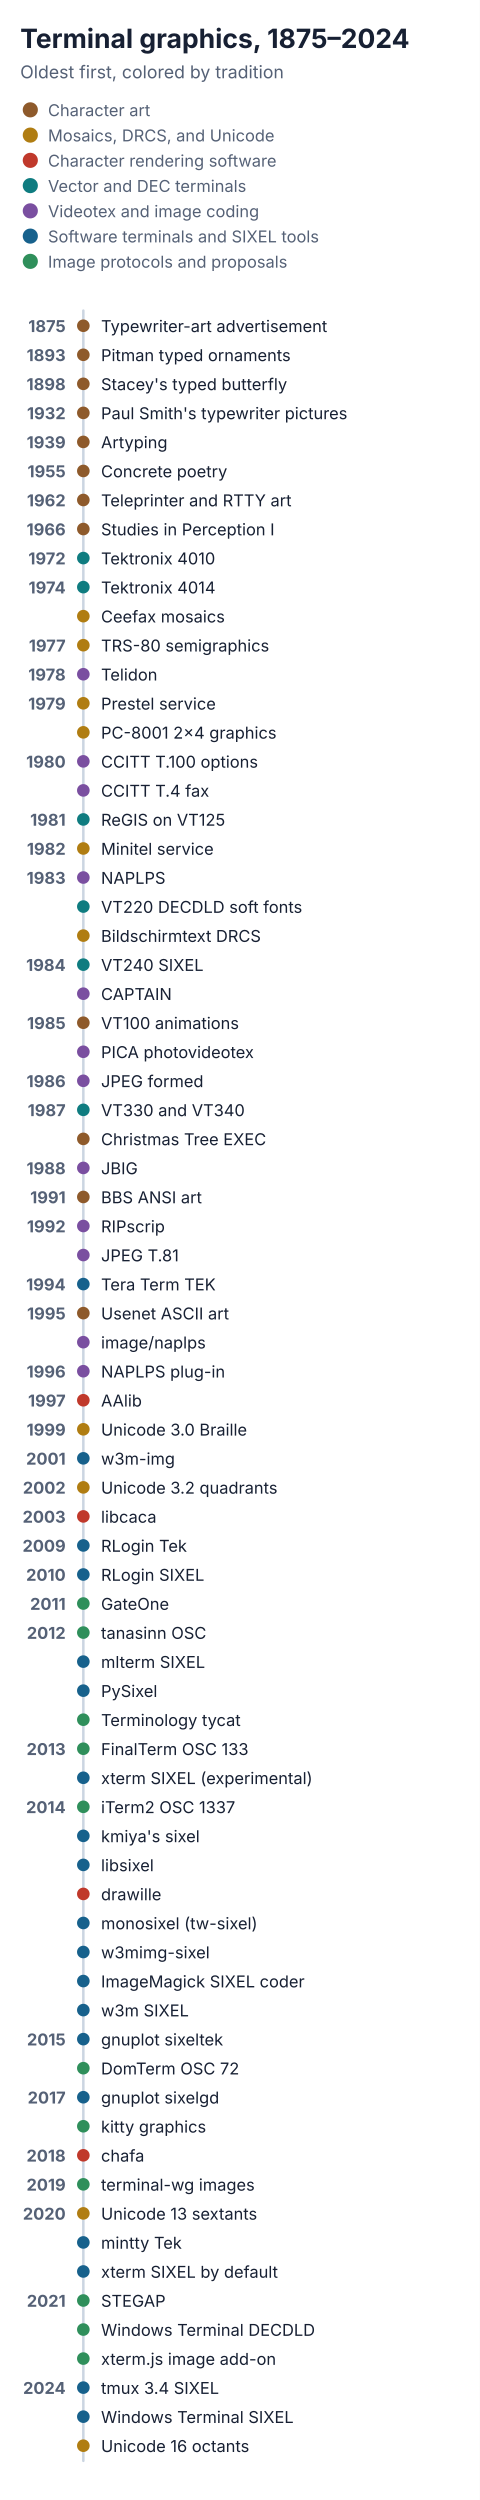
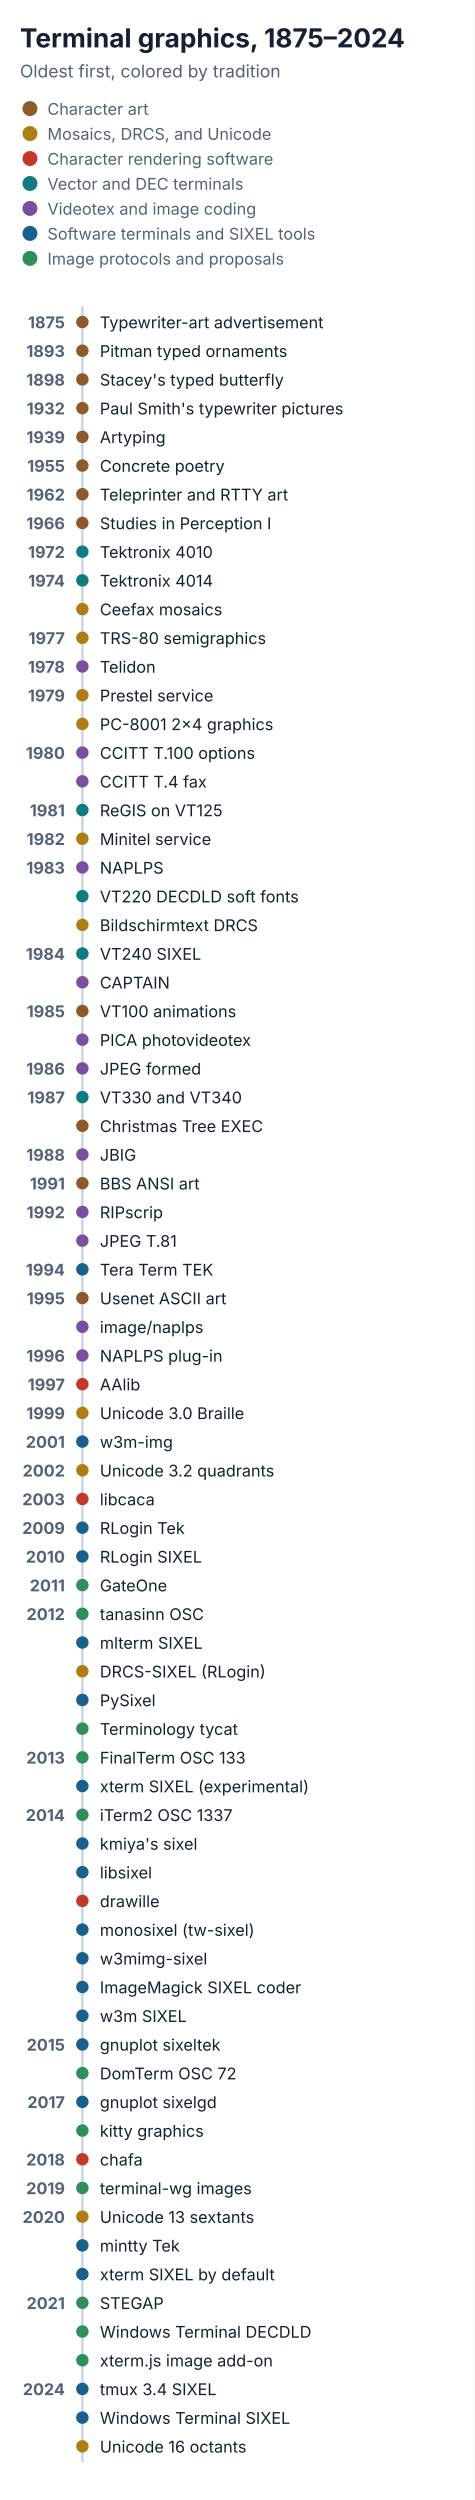
- <svg xmlns="http://www.w3.org/2000/svg" width="380" height="1980" viewBox="0 0 380 1980" role="img" aria-labelledby="figure-title figure-description">
+ <svg xmlns="http://www.w3.org/2000/svg" width="380" height="2003" viewBox="0 0 380 2003" role="img" aria-labelledby="figure-title figure-description">
  <defs>
    <marker id="arrow-blue" viewBox="0 0 10 10" refX="9" refY="5" markerWidth="7" markerHeight="7" orient="auto-start-reverse">
      <path d="M 0 0 L 10 5 L 0 10 z" fill="context-stroke" />
    </marker>
    <marker id="arrow-magenta" viewBox="0 0 10 10" refX="9" refY="5" markerWidth="7" markerHeight="7" orient="auto-start-reverse">
      <path d="M 0 0 L 10 5 L 0 10 z" fill="context-stroke" />
    </marker>
    <marker id="arrow-gold" viewBox="0 0 10 10" refX="9" refY="5" markerWidth="7" markerHeight="7" orient="auto-start-reverse">
      <path d="M 0 0 L 10 5 L 0 10 z" fill="context-stroke" />
    </marker>
    <filter id="card-shadow" x="-10%" y="-10%" width="120%" height="130%">
      <feDropShadow dx="0" dy="5" stdDeviation="7" flood-color="#172033" flood-opacity="0.10" />
    </filter>
  </defs>
-   <rect x="0.0" y="0.0" width="380.0" height="1980.0" fill="#FFFFFF" stroke="none" />
+   <rect x="0.0" y="0.0" width="380.0" height="2003.0" fill="#FFFFFF" stroke="none" />
  <text x="16.0" y="38.0" fill="#172033" font-size="21" font-weight="700" font-family="system-ui, -apple-system, sans-serif" text-anchor="start">Terminal graphics, 1875–2024</text>
  <text x="16.0" y="62.0" fill="#556176" font-size="14" font-weight="400" font-family="system-ui, -apple-system, sans-serif" text-anchor="start">Oldest first, colored by tradition</text>
  <circle cx="24.0" cy="87.0" r="6" fill="#8e5a2b" />
  <text x="38.0" y="92.0" fill="#556176" font-size="13" font-weight="400" font-family="system-ui, -apple-system, sans-serif" text-anchor="start">Character art</text>
  <circle cx="24.0" cy="107.0" r="6" fill="#b07d12" />
  <text x="38.0" y="112.0" fill="#556176" font-size="13" font-weight="400" font-family="system-ui, -apple-system, sans-serif" text-anchor="start">Mosaics, DRCS, and Unicode</text>
  <circle cx="24.0" cy="127.0" r="6" fill="#c0392b" />
  <text x="38.0" y="132.0" fill="#556176" font-size="13" font-weight="400" font-family="system-ui, -apple-system, sans-serif" text-anchor="start">Character rendering software</text>
  <circle cx="24.0" cy="147.0" r="6" fill="#0f7c80" />
  <text x="38.0" y="152.0" fill="#556176" font-size="13" font-weight="400" font-family="system-ui, -apple-system, sans-serif" text-anchor="start">Vector and DEC terminals</text>
  <circle cx="24.0" cy="167.0" r="6" fill="#7a4fa0" />
  <text x="38.0" y="172.0" fill="#556176" font-size="13" font-weight="400" font-family="system-ui, -apple-system, sans-serif" text-anchor="start">Videotex and image coding</text>
  <circle cx="24.0" cy="187.0" r="6" fill="#17618c" />
  <text x="38.0" y="192.0" fill="#556176" font-size="13" font-weight="400" font-family="system-ui, -apple-system, sans-serif" text-anchor="start">Software terminals and SIXEL tools</text>
  <circle cx="24.0" cy="207.0" r="6" fill="#2f8f5b" />
  <text x="38.0" y="212.0" fill="#556176" font-size="13" font-weight="400" font-family="system-ui, -apple-system, sans-serif" text-anchor="start">Image protocols and proposals</text>
-   <line x1="66.0" y1="246.0" x2="66.0" y2="1949.0" stroke="#CBD5E1" stroke-width="2.0" stroke-linecap="round" />
+   <line x1="66.0" y1="246.0" x2="66.0" y2="1972.0" stroke="#CBD5E1" stroke-width="2.0" stroke-linecap="round" />
  <text x="52.0" y="263.0" fill="#556176" font-size="13" font-weight="700" font-family="system-ui, -apple-system, sans-serif" text-anchor="end">1875</text>
  <circle cx="66.0" cy="258.0" r="5" fill="#8e5a2b" />
  <text x="80.0" y="263.0" fill="#172033" font-size="13" font-weight="400" font-family="system-ui, -apple-system, sans-serif" text-anchor="start">Typewriter-art advertisement</text>
  <text x="52.0" y="286.0" fill="#556176" font-size="13" font-weight="700" font-family="system-ui, -apple-system, sans-serif" text-anchor="end">1893</text>
  <circle cx="66.0" cy="281.0" r="5" fill="#8e5a2b" />
  <text x="80.0" y="286.0" fill="#172033" font-size="13" font-weight="400" font-family="system-ui, -apple-system, sans-serif" text-anchor="start">Pitman typed ornaments</text>
  <text x="52.0" y="309.0" fill="#556176" font-size="13" font-weight="700" font-family="system-ui, -apple-system, sans-serif" text-anchor="end">1898</text>
  <circle cx="66.0" cy="304.0" r="5" fill="#8e5a2b" />
  <text x="80.0" y="309.0" fill="#172033" font-size="13" font-weight="400" font-family="system-ui, -apple-system, sans-serif" text-anchor="start">Stacey's typed butterfly</text>
  <text x="52.0" y="332.0" fill="#556176" font-size="13" font-weight="700" font-family="system-ui, -apple-system, sans-serif" text-anchor="end">1932</text>
  <circle cx="66.0" cy="327.0" r="5" fill="#8e5a2b" />
  <text x="80.0" y="332.0" fill="#172033" font-size="13" font-weight="400" font-family="system-ui, -apple-system, sans-serif" text-anchor="start">Paul Smith's typewriter pictures</text>
  <text x="52.0" y="355.0" fill="#556176" font-size="13" font-weight="700" font-family="system-ui, -apple-system, sans-serif" text-anchor="end">1939</text>
  <circle cx="66.0" cy="350.0" r="5" fill="#8e5a2b" />
  <text x="80.0" y="355.0" fill="#172033" font-size="13" font-weight="400" font-family="system-ui, -apple-system, sans-serif" text-anchor="start">Artyping</text>
  <text x="52.0" y="378.0" fill="#556176" font-size="13" font-weight="700" font-family="system-ui, -apple-system, sans-serif" text-anchor="end">1955</text>
  <circle cx="66.0" cy="373.0" r="5" fill="#8e5a2b" />
  <text x="80.0" y="378.0" fill="#172033" font-size="13" font-weight="400" font-family="system-ui, -apple-system, sans-serif" text-anchor="start">Concrete poetry</text>
  <text x="52.0" y="401.0" fill="#556176" font-size="13" font-weight="700" font-family="system-ui, -apple-system, sans-serif" text-anchor="end">1962</text>
  <circle cx="66.0" cy="396.0" r="5" fill="#8e5a2b" />
  <text x="80.0" y="401.0" fill="#172033" font-size="13" font-weight="400" font-family="system-ui, -apple-system, sans-serif" text-anchor="start">Teleprinter and RTTY art</text>
  <text x="52.0" y="424.0" fill="#556176" font-size="13" font-weight="700" font-family="system-ui, -apple-system, sans-serif" text-anchor="end">1966</text>
  <circle cx="66.0" cy="419.0" r="5" fill="#8e5a2b" />
  <text x="80.0" y="424.0" fill="#172033" font-size="13" font-weight="400" font-family="system-ui, -apple-system, sans-serif" text-anchor="start">Studies in Perception I</text>
  <text x="52.0" y="447.0" fill="#556176" font-size="13" font-weight="700" font-family="system-ui, -apple-system, sans-serif" text-anchor="end">1972</text>
  <circle cx="66.0" cy="442.0" r="5" fill="#0f7c80" />
  <text x="80.0" y="447.0" fill="#172033" font-size="13" font-weight="400" font-family="system-ui, -apple-system, sans-serif" text-anchor="start">Tektronix 4010</text>
  <text x="52.0" y="470.0" fill="#556176" font-size="13" font-weight="700" font-family="system-ui, -apple-system, sans-serif" text-anchor="end">1974</text>
  <circle cx="66.0" cy="465.0" r="5" fill="#0f7c80" />
  <text x="80.0" y="470.0" fill="#172033" font-size="13" font-weight="400" font-family="system-ui, -apple-system, sans-serif" text-anchor="start">Tektronix 4014</text>
  <circle cx="66.0" cy="488.0" r="5" fill="#b07d12" />
  <text x="80.0" y="493.0" fill="#172033" font-size="13" font-weight="400" font-family="system-ui, -apple-system, sans-serif" text-anchor="start">Ceefax mosaics</text>
  <text x="52.0" y="516.0" fill="#556176" font-size="13" font-weight="700" font-family="system-ui, -apple-system, sans-serif" text-anchor="end">1977</text>
  <circle cx="66.0" cy="511.0" r="5" fill="#b07d12" />
  <text x="80.0" y="516.0" fill="#172033" font-size="13" font-weight="400" font-family="system-ui, -apple-system, sans-serif" text-anchor="start">TRS-80 semigraphics</text>
  <text x="52.0" y="539.0" fill="#556176" font-size="13" font-weight="700" font-family="system-ui, -apple-system, sans-serif" text-anchor="end">1978</text>
  <circle cx="66.0" cy="534.0" r="5" fill="#7a4fa0" />
  <text x="80.0" y="539.0" fill="#172033" font-size="13" font-weight="400" font-family="system-ui, -apple-system, sans-serif" text-anchor="start">Telidon</text>
  <text x="52.0" y="562.0" fill="#556176" font-size="13" font-weight="700" font-family="system-ui, -apple-system, sans-serif" text-anchor="end">1979</text>
  <circle cx="66.0" cy="557.0" r="5" fill="#b07d12" />
  <text x="80.0" y="562.0" fill="#172033" font-size="13" font-weight="400" font-family="system-ui, -apple-system, sans-serif" text-anchor="start">Prestel service</text>
  <circle cx="66.0" cy="580.0" r="5" fill="#b07d12" />
  <text x="80.0" y="585.0" fill="#172033" font-size="13" font-weight="400" font-family="system-ui, -apple-system, sans-serif" text-anchor="start">PC-8001 2×4 graphics</text>
  <text x="52.0" y="608.0" fill="#556176" font-size="13" font-weight="700" font-family="system-ui, -apple-system, sans-serif" text-anchor="end">1980</text>
  <circle cx="66.0" cy="603.0" r="5" fill="#7a4fa0" />
  <text x="80.0" y="608.0" fill="#172033" font-size="13" font-weight="400" font-family="system-ui, -apple-system, sans-serif" text-anchor="start">CCITT T.100 options</text>
  <circle cx="66.0" cy="626.0" r="5" fill="#7a4fa0" />
  <text x="80.0" y="631.0" fill="#172033" font-size="13" font-weight="400" font-family="system-ui, -apple-system, sans-serif" text-anchor="start">CCITT T.4 fax</text>
  <text x="52.0" y="654.0" fill="#556176" font-size="13" font-weight="700" font-family="system-ui, -apple-system, sans-serif" text-anchor="end">1981</text>
  <circle cx="66.0" cy="649.0" r="5" fill="#0f7c80" />
  <text x="80.0" y="654.0" fill="#172033" font-size="13" font-weight="400" font-family="system-ui, -apple-system, sans-serif" text-anchor="start">ReGIS on VT125</text>
  <text x="52.0" y="677.0" fill="#556176" font-size="13" font-weight="700" font-family="system-ui, -apple-system, sans-serif" text-anchor="end">1982</text>
  <circle cx="66.0" cy="672.0" r="5" fill="#b07d12" />
  <text x="80.0" y="677.0" fill="#172033" font-size="13" font-weight="400" font-family="system-ui, -apple-system, sans-serif" text-anchor="start">Minitel service</text>
  <text x="52.0" y="700.0" fill="#556176" font-size="13" font-weight="700" font-family="system-ui, -apple-system, sans-serif" text-anchor="end">1983</text>
  <circle cx="66.0" cy="695.0" r="5" fill="#7a4fa0" />
  <text x="80.0" y="700.0" fill="#172033" font-size="13" font-weight="400" font-family="system-ui, -apple-system, sans-serif" text-anchor="start">NAPLPS</text>
  <circle cx="66.0" cy="718.0" r="5" fill="#0f7c80" />
  <text x="80.0" y="723.0" fill="#172033" font-size="13" font-weight="400" font-family="system-ui, -apple-system, sans-serif" text-anchor="start">VT220 DECDLD soft fonts</text>
  <circle cx="66.0" cy="741.0" r="5" fill="#b07d12" />
  <text x="80.0" y="746.0" fill="#172033" font-size="13" font-weight="400" font-family="system-ui, -apple-system, sans-serif" text-anchor="start">Bildschirmtext DRCS</text>
  <text x="52.0" y="769.0" fill="#556176" font-size="13" font-weight="700" font-family="system-ui, -apple-system, sans-serif" text-anchor="end">1984</text>
  <circle cx="66.0" cy="764.0" r="5" fill="#0f7c80" />
  <text x="80.0" y="769.0" fill="#172033" font-size="13" font-weight="400" font-family="system-ui, -apple-system, sans-serif" text-anchor="start">VT240 SIXEL</text>
  <circle cx="66.0" cy="787.0" r="5" fill="#7a4fa0" />
  <text x="80.0" y="792.0" fill="#172033" font-size="13" font-weight="400" font-family="system-ui, -apple-system, sans-serif" text-anchor="start">CAPTAIN</text>
  <text x="52.0" y="815.0" fill="#556176" font-size="13" font-weight="700" font-family="system-ui, -apple-system, sans-serif" text-anchor="end">1985</text>
  <circle cx="66.0" cy="810.0" r="5" fill="#8e5a2b" />
  <text x="80.0" y="815.0" fill="#172033" font-size="13" font-weight="400" font-family="system-ui, -apple-system, sans-serif" text-anchor="start">VT100 animations</text>
  <circle cx="66.0" cy="833.0" r="5" fill="#7a4fa0" />
  <text x="80.0" y="838.0" fill="#172033" font-size="13" font-weight="400" font-family="system-ui, -apple-system, sans-serif" text-anchor="start">PICA photovideotex</text>
  <text x="52.0" y="861.0" fill="#556176" font-size="13" font-weight="700" font-family="system-ui, -apple-system, sans-serif" text-anchor="end">1986</text>
  <circle cx="66.0" cy="856.0" r="5" fill="#7a4fa0" />
  <text x="80.0" y="861.0" fill="#172033" font-size="13" font-weight="400" font-family="system-ui, -apple-system, sans-serif" text-anchor="start">JPEG formed</text>
  <text x="52.0" y="884.0" fill="#556176" font-size="13" font-weight="700" font-family="system-ui, -apple-system, sans-serif" text-anchor="end">1987</text>
  <circle cx="66.0" cy="879.0" r="5" fill="#0f7c80" />
  <text x="80.0" y="884.0" fill="#172033" font-size="13" font-weight="400" font-family="system-ui, -apple-system, sans-serif" text-anchor="start">VT330 and VT340</text>
  <circle cx="66.0" cy="902.0" r="5" fill="#8e5a2b" />
  <text x="80.0" y="907.0" fill="#172033" font-size="13" font-weight="400" font-family="system-ui, -apple-system, sans-serif" text-anchor="start">Christmas Tree EXEC</text>
  <text x="52.0" y="930.0" fill="#556176" font-size="13" font-weight="700" font-family="system-ui, -apple-system, sans-serif" text-anchor="end">1988</text>
  <circle cx="66.0" cy="925.0" r="5" fill="#7a4fa0" />
  <text x="80.0" y="930.0" fill="#172033" font-size="13" font-weight="400" font-family="system-ui, -apple-system, sans-serif" text-anchor="start">JBIG</text>
  <text x="52.0" y="953.0" fill="#556176" font-size="13" font-weight="700" font-family="system-ui, -apple-system, sans-serif" text-anchor="end">1991</text>
  <circle cx="66.0" cy="948.0" r="5" fill="#8e5a2b" />
  <text x="80.0" y="953.0" fill="#172033" font-size="13" font-weight="400" font-family="system-ui, -apple-system, sans-serif" text-anchor="start">BBS ANSI art</text>
  <text x="52.0" y="976.0" fill="#556176" font-size="13" font-weight="700" font-family="system-ui, -apple-system, sans-serif" text-anchor="end">1992</text>
  <circle cx="66.0" cy="971.0" r="5" fill="#7a4fa0" />
  <text x="80.0" y="976.0" fill="#172033" font-size="13" font-weight="400" font-family="system-ui, -apple-system, sans-serif" text-anchor="start">RIPscrip</text>
  <circle cx="66.0" cy="994.0" r="5" fill="#7a4fa0" />
  <text x="80.0" y="999.0" fill="#172033" font-size="13" font-weight="400" font-family="system-ui, -apple-system, sans-serif" text-anchor="start">JPEG T.81</text>
  <text x="52.0" y="1022.0" fill="#556176" font-size="13" font-weight="700" font-family="system-ui, -apple-system, sans-serif" text-anchor="end">1994</text>
  <circle cx="66.0" cy="1017.0" r="5" fill="#17618c" />
  <text x="80.0" y="1022.0" fill="#172033" font-size="13" font-weight="400" font-family="system-ui, -apple-system, sans-serif" text-anchor="start">Tera Term TEK</text>
  <text x="52.0" y="1045.0" fill="#556176" font-size="13" font-weight="700" font-family="system-ui, -apple-system, sans-serif" text-anchor="end">1995</text>
  <circle cx="66.0" cy="1040.0" r="5" fill="#8e5a2b" />
  <text x="80.0" y="1045.0" fill="#172033" font-size="13" font-weight="400" font-family="system-ui, -apple-system, sans-serif" text-anchor="start">Usenet ASCII art</text>
  <circle cx="66.0" cy="1063.0" r="5" fill="#7a4fa0" />
  <text x="80.0" y="1068.0" fill="#172033" font-size="13" font-weight="400" font-family="system-ui, -apple-system, sans-serif" text-anchor="start">image/naplps</text>
  <text x="52.0" y="1091.0" fill="#556176" font-size="13" font-weight="700" font-family="system-ui, -apple-system, sans-serif" text-anchor="end">1996</text>
  <circle cx="66.0" cy="1086.0" r="5" fill="#7a4fa0" />
  <text x="80.0" y="1091.0" fill="#172033" font-size="13" font-weight="400" font-family="system-ui, -apple-system, sans-serif" text-anchor="start">NAPLPS plug-in</text>
  <text x="52.0" y="1114.0" fill="#556176" font-size="13" font-weight="700" font-family="system-ui, -apple-system, sans-serif" text-anchor="end">1997</text>
  <circle cx="66.0" cy="1109.0" r="5" fill="#c0392b" />
  <text x="80.0" y="1114.0" fill="#172033" font-size="13" font-weight="400" font-family="system-ui, -apple-system, sans-serif" text-anchor="start">AAlib</text>
  <text x="52.0" y="1137.0" fill="#556176" font-size="13" font-weight="700" font-family="system-ui, -apple-system, sans-serif" text-anchor="end">1999</text>
  <circle cx="66.0" cy="1132.0" r="5" fill="#b07d12" />
  <text x="80.0" y="1137.0" fill="#172033" font-size="13" font-weight="400" font-family="system-ui, -apple-system, sans-serif" text-anchor="start">Unicode 3.0 Braille</text>
  <text x="52.0" y="1160.0" fill="#556176" font-size="13" font-weight="700" font-family="system-ui, -apple-system, sans-serif" text-anchor="end">2001</text>
  <circle cx="66.0" cy="1155.0" r="5" fill="#17618c" />
  <text x="80.0" y="1160.0" fill="#172033" font-size="13" font-weight="400" font-family="system-ui, -apple-system, sans-serif" text-anchor="start">w3m-img</text>
  <text x="52.0" y="1183.0" fill="#556176" font-size="13" font-weight="700" font-family="system-ui, -apple-system, sans-serif" text-anchor="end">2002</text>
  <circle cx="66.0" cy="1178.0" r="5" fill="#b07d12" />
  <text x="80.0" y="1183.0" fill="#172033" font-size="13" font-weight="400" font-family="system-ui, -apple-system, sans-serif" text-anchor="start">Unicode 3.2 quadrants</text>
  <text x="52.0" y="1206.0" fill="#556176" font-size="13" font-weight="700" font-family="system-ui, -apple-system, sans-serif" text-anchor="end">2003</text>
  <circle cx="66.0" cy="1201.0" r="5" fill="#c0392b" />
  <text x="80.0" y="1206.0" fill="#172033" font-size="13" font-weight="400" font-family="system-ui, -apple-system, sans-serif" text-anchor="start">libcaca</text>
  <text x="52.0" y="1229.0" fill="#556176" font-size="13" font-weight="700" font-family="system-ui, -apple-system, sans-serif" text-anchor="end">2009</text>
  <circle cx="66.0" cy="1224.0" r="5" fill="#17618c" />
  <text x="80.0" y="1229.0" fill="#172033" font-size="13" font-weight="400" font-family="system-ui, -apple-system, sans-serif" text-anchor="start">RLogin Tek</text>
  <text x="52.0" y="1252.0" fill="#556176" font-size="13" font-weight="700" font-family="system-ui, -apple-system, sans-serif" text-anchor="end">2010</text>
  <circle cx="66.0" cy="1247.0" r="5" fill="#17618c" />
  <text x="80.0" y="1252.0" fill="#172033" font-size="13" font-weight="400" font-family="system-ui, -apple-system, sans-serif" text-anchor="start">RLogin SIXEL</text>
  <text x="52.0" y="1275.0" fill="#556176" font-size="13" font-weight="700" font-family="system-ui, -apple-system, sans-serif" text-anchor="end">2011</text>
  <circle cx="66.0" cy="1270.0" r="5" fill="#2f8f5b" />
  <text x="80.0" y="1275.0" fill="#172033" font-size="13" font-weight="400" font-family="system-ui, -apple-system, sans-serif" text-anchor="start">GateOne</text>
  <text x="52.0" y="1298.0" fill="#556176" font-size="13" font-weight="700" font-family="system-ui, -apple-system, sans-serif" text-anchor="end">2012</text>
  <circle cx="66.0" cy="1293.0" r="5" fill="#2f8f5b" />
  <text x="80.0" y="1298.0" fill="#172033" font-size="13" font-weight="400" font-family="system-ui, -apple-system, sans-serif" text-anchor="start">tanasinn OSC</text>
  <circle cx="66.0" cy="1316.0" r="5" fill="#17618c" />
  <text x="80.0" y="1321.0" fill="#172033" font-size="13" font-weight="400" font-family="system-ui, -apple-system, sans-serif" text-anchor="start">mlterm SIXEL</text>
-   <circle cx="66.0" cy="1339.0" r="5" fill="#17618c" />
-   <text x="80.0" y="1344.0" fill="#172033" font-size="13" font-weight="400" font-family="system-ui, -apple-system, sans-serif" text-anchor="start">PySixel</text>
-   <circle cx="66.0" cy="1362.0" r="5" fill="#2f8f5b" />
-   <text x="80.0" y="1367.0" fill="#172033" font-size="13" font-weight="400" font-family="system-ui, -apple-system, sans-serif" text-anchor="start">Terminology tycat</text>
-   <text x="52.0" y="1390.0" fill="#556176" font-size="13" font-weight="700" font-family="system-ui, -apple-system, sans-serif" text-anchor="end">2013</text>
+   <circle cx="66.0" cy="1339.0" r="5" fill="#b07d12" />
+   <text x="80.0" y="1344.0" fill="#172033" font-size="13" font-weight="400" font-family="system-ui, -apple-system, sans-serif" text-anchor="start">DRCS-SIXEL (RLogin)</text>
+   <circle cx="66.0" cy="1362.0" r="5" fill="#17618c" />
+   <text x="80.0" y="1367.0" fill="#172033" font-size="13" font-weight="400" font-family="system-ui, -apple-system, sans-serif" text-anchor="start">PySixel</text>
  <circle cx="66.0" cy="1385.0" r="5" fill="#2f8f5b" />
-   <text x="80.0" y="1390.0" fill="#172033" font-size="13" font-weight="400" font-family="system-ui, -apple-system, sans-serif" text-anchor="start">FinalTerm OSC 133</text>
-   <circle cx="66.0" cy="1408.0" r="5" fill="#17618c" />
-   <text x="80.0" y="1413.0" fill="#172033" font-size="13" font-weight="400" font-family="system-ui, -apple-system, sans-serif" text-anchor="start">xterm SIXEL (experimental)</text>
-   <text x="52.0" y="1436.0" fill="#556176" font-size="13" font-weight="700" font-family="system-ui, -apple-system, sans-serif" text-anchor="end">2014</text>
-   <circle cx="66.0" cy="1431.0" r="5" fill="#2f8f5b" />
-   <text x="80.0" y="1436.0" fill="#172033" font-size="13" font-weight="400" font-family="system-ui, -apple-system, sans-serif" text-anchor="start">iTerm2 OSC 1337</text>
-   <circle cx="66.0" cy="1454.0" r="5" fill="#17618c" />
-   <text x="80.0" y="1459.0" fill="#172033" font-size="13" font-weight="400" font-family="system-ui, -apple-system, sans-serif" text-anchor="start">kmiya's sixel</text>
+   <text x="80.0" y="1390.0" fill="#172033" font-size="13" font-weight="400" font-family="system-ui, -apple-system, sans-serif" text-anchor="start">Terminology tycat</text>
+   <text x="52.0" y="1413.0" fill="#556176" font-size="13" font-weight="700" font-family="system-ui, -apple-system, sans-serif" text-anchor="end">2013</text>
+   <circle cx="66.0" cy="1408.0" r="5" fill="#2f8f5b" />
+   <text x="80.0" y="1413.0" fill="#172033" font-size="13" font-weight="400" font-family="system-ui, -apple-system, sans-serif" text-anchor="start">FinalTerm OSC 133</text>
+   <circle cx="66.0" cy="1431.0" r="5" fill="#17618c" />
+   <text x="80.0" y="1436.0" fill="#172033" font-size="13" font-weight="400" font-family="system-ui, -apple-system, sans-serif" text-anchor="start">xterm SIXEL (experimental)</text>
+   <text x="52.0" y="1459.0" fill="#556176" font-size="13" font-weight="700" font-family="system-ui, -apple-system, sans-serif" text-anchor="end">2014</text>
+   <circle cx="66.0" cy="1454.0" r="5" fill="#2f8f5b" />
+   <text x="80.0" y="1459.0" fill="#172033" font-size="13" font-weight="400" font-family="system-ui, -apple-system, sans-serif" text-anchor="start">iTerm2 OSC 1337</text>
  <circle cx="66.0" cy="1477.0" r="5" fill="#17618c" />
-   <text x="80.0" y="1482.0" fill="#172033" font-size="13" font-weight="400" font-family="system-ui, -apple-system, sans-serif" text-anchor="start">libsixel</text>
-   <circle cx="66.0" cy="1500.0" r="5" fill="#c0392b" />
-   <text x="80.0" y="1505.0" fill="#172033" font-size="13" font-weight="400" font-family="system-ui, -apple-system, sans-serif" text-anchor="start">drawille</text>
-   <circle cx="66.0" cy="1523.0" r="5" fill="#17618c" />
-   <text x="80.0" y="1528.0" fill="#172033" font-size="13" font-weight="400" font-family="system-ui, -apple-system, sans-serif" text-anchor="start">monosixel (tw-sixel)</text>
+   <text x="80.0" y="1482.0" fill="#172033" font-size="13" font-weight="400" font-family="system-ui, -apple-system, sans-serif" text-anchor="start">kmiya's sixel</text>
+   <circle cx="66.0" cy="1500.0" r="5" fill="#17618c" />
+   <text x="80.0" y="1505.0" fill="#172033" font-size="13" font-weight="400" font-family="system-ui, -apple-system, sans-serif" text-anchor="start">libsixel</text>
+   <circle cx="66.0" cy="1523.0" r="5" fill="#c0392b" />
+   <text x="80.0" y="1528.0" fill="#172033" font-size="13" font-weight="400" font-family="system-ui, -apple-system, sans-serif" text-anchor="start">drawille</text>
  <circle cx="66.0" cy="1546.0" r="5" fill="#17618c" />
-   <text x="80.0" y="1551.0" fill="#172033" font-size="13" font-weight="400" font-family="system-ui, -apple-system, sans-serif" text-anchor="start">w3mimg-sixel</text>
+   <text x="80.0" y="1551.0" fill="#172033" font-size="13" font-weight="400" font-family="system-ui, -apple-system, sans-serif" text-anchor="start">monosixel (tw-sixel)</text>
  <circle cx="66.0" cy="1569.0" r="5" fill="#17618c" />
-   <text x="80.0" y="1574.0" fill="#172033" font-size="13" font-weight="400" font-family="system-ui, -apple-system, sans-serif" text-anchor="start">ImageMagick SIXEL coder</text>
+   <text x="80.0" y="1574.0" fill="#172033" font-size="13" font-weight="400" font-family="system-ui, -apple-system, sans-serif" text-anchor="start">w3mimg-sixel</text>
  <circle cx="66.0" cy="1592.0" r="5" fill="#17618c" />
-   <text x="80.0" y="1597.0" fill="#172033" font-size="13" font-weight="400" font-family="system-ui, -apple-system, sans-serif" text-anchor="start">w3m SIXEL</text>
-   <text x="52.0" y="1620.0" fill="#556176" font-size="13" font-weight="700" font-family="system-ui, -apple-system, sans-serif" text-anchor="end">2015</text>
+   <text x="80.0" y="1597.0" fill="#172033" font-size="13" font-weight="400" font-family="system-ui, -apple-system, sans-serif" text-anchor="start">ImageMagick SIXEL coder</text>
  <circle cx="66.0" cy="1615.0" r="5" fill="#17618c" />
-   <text x="80.0" y="1620.0" fill="#172033" font-size="13" font-weight="400" font-family="system-ui, -apple-system, sans-serif" text-anchor="start">gnuplot sixeltek</text>
-   <circle cx="66.0" cy="1638.0" r="5" fill="#2f8f5b" />
-   <text x="80.0" y="1643.0" fill="#172033" font-size="13" font-weight="400" font-family="system-ui, -apple-system, sans-serif" text-anchor="start">DomTerm OSC 72</text>
-   <text x="52.0" y="1666.0" fill="#556176" font-size="13" font-weight="700" font-family="system-ui, -apple-system, sans-serif" text-anchor="end">2017</text>
-   <circle cx="66.0" cy="1661.0" r="5" fill="#17618c" />
-   <text x="80.0" y="1666.0" fill="#172033" font-size="13" font-weight="400" font-family="system-ui, -apple-system, sans-serif" text-anchor="start">gnuplot sixelgd</text>
-   <circle cx="66.0" cy="1684.0" r="5" fill="#2f8f5b" />
-   <text x="80.0" y="1689.0" fill="#172033" font-size="13" font-weight="400" font-family="system-ui, -apple-system, sans-serif" text-anchor="start">kitty graphics</text>
-   <text x="52.0" y="1712.0" fill="#556176" font-size="13" font-weight="700" font-family="system-ui, -apple-system, sans-serif" text-anchor="end">2018</text>
-   <circle cx="66.0" cy="1707.0" r="5" fill="#c0392b" />
-   <text x="80.0" y="1712.0" fill="#172033" font-size="13" font-weight="400" font-family="system-ui, -apple-system, sans-serif" text-anchor="start">chafa</text>
-   <text x="52.0" y="1735.0" fill="#556176" font-size="13" font-weight="700" font-family="system-ui, -apple-system, sans-serif" text-anchor="end">2019</text>
-   <circle cx="66.0" cy="1730.0" r="5" fill="#2f8f5b" />
-   <text x="80.0" y="1735.0" fill="#172033" font-size="13" font-weight="400" font-family="system-ui, -apple-system, sans-serif" text-anchor="start">terminal-wg images</text>
-   <text x="52.0" y="1758.0" fill="#556176" font-size="13" font-weight="700" font-family="system-ui, -apple-system, sans-serif" text-anchor="end">2020</text>
-   <circle cx="66.0" cy="1753.0" r="5" fill="#b07d12" />
-   <text x="80.0" y="1758.0" fill="#172033" font-size="13" font-weight="400" font-family="system-ui, -apple-system, sans-serif" text-anchor="start">Unicode 13 sextants</text>
-   <circle cx="66.0" cy="1776.0" r="5" fill="#17618c" />
-   <text x="80.0" y="1781.0" fill="#172033" font-size="13" font-weight="400" font-family="system-ui, -apple-system, sans-serif" text-anchor="start">mintty Tek</text>
+   <text x="80.0" y="1620.0" fill="#172033" font-size="13" font-weight="400" font-family="system-ui, -apple-system, sans-serif" text-anchor="start">w3m SIXEL</text>
+   <text x="52.0" y="1643.0" fill="#556176" font-size="13" font-weight="700" font-family="system-ui, -apple-system, sans-serif" text-anchor="end">2015</text>
+   <circle cx="66.0" cy="1638.0" r="5" fill="#17618c" />
+   <text x="80.0" y="1643.0" fill="#172033" font-size="13" font-weight="400" font-family="system-ui, -apple-system, sans-serif" text-anchor="start">gnuplot sixeltek</text>
+   <circle cx="66.0" cy="1661.0" r="5" fill="#2f8f5b" />
+   <text x="80.0" y="1666.0" fill="#172033" font-size="13" font-weight="400" font-family="system-ui, -apple-system, sans-serif" text-anchor="start">DomTerm OSC 72</text>
+   <text x="52.0" y="1689.0" fill="#556176" font-size="13" font-weight="700" font-family="system-ui, -apple-system, sans-serif" text-anchor="end">2017</text>
+   <circle cx="66.0" cy="1684.0" r="5" fill="#17618c" />
+   <text x="80.0" y="1689.0" fill="#172033" font-size="13" font-weight="400" font-family="system-ui, -apple-system, sans-serif" text-anchor="start">gnuplot sixelgd</text>
+   <circle cx="66.0" cy="1707.0" r="5" fill="#2f8f5b" />
+   <text x="80.0" y="1712.0" fill="#172033" font-size="13" font-weight="400" font-family="system-ui, -apple-system, sans-serif" text-anchor="start">kitty graphics</text>
+   <text x="52.0" y="1735.0" fill="#556176" font-size="13" font-weight="700" font-family="system-ui, -apple-system, sans-serif" text-anchor="end">2018</text>
+   <circle cx="66.0" cy="1730.0" r="5" fill="#c0392b" />
+   <text x="80.0" y="1735.0" fill="#172033" font-size="13" font-weight="400" font-family="system-ui, -apple-system, sans-serif" text-anchor="start">chafa</text>
+   <text x="52.0" y="1758.0" fill="#556176" font-size="13" font-weight="700" font-family="system-ui, -apple-system, sans-serif" text-anchor="end">2019</text>
+   <circle cx="66.0" cy="1753.0" r="5" fill="#2f8f5b" />
+   <text x="80.0" y="1758.0" fill="#172033" font-size="13" font-weight="400" font-family="system-ui, -apple-system, sans-serif" text-anchor="start">terminal-wg images</text>
+   <text x="52.0" y="1781.0" fill="#556176" font-size="13" font-weight="700" font-family="system-ui, -apple-system, sans-serif" text-anchor="end">2020</text>
+   <circle cx="66.0" cy="1776.0" r="5" fill="#b07d12" />
+   <text x="80.0" y="1781.0" fill="#172033" font-size="13" font-weight="400" font-family="system-ui, -apple-system, sans-serif" text-anchor="start">Unicode 13 sextants</text>
  <circle cx="66.0" cy="1799.0" r="5" fill="#17618c" />
-   <text x="80.0" y="1804.0" fill="#172033" font-size="13" font-weight="400" font-family="system-ui, -apple-system, sans-serif" text-anchor="start">xterm SIXEL by default</text>
-   <text x="52.0" y="1827.0" fill="#556176" font-size="13" font-weight="700" font-family="system-ui, -apple-system, sans-serif" text-anchor="end">2021</text>
-   <circle cx="66.0" cy="1822.0" r="5" fill="#2f8f5b" />
-   <text x="80.0" y="1827.0" fill="#172033" font-size="13" font-weight="400" font-family="system-ui, -apple-system, sans-serif" text-anchor="start">STEGAP</text>
+   <text x="80.0" y="1804.0" fill="#172033" font-size="13" font-weight="400" font-family="system-ui, -apple-system, sans-serif" text-anchor="start">mintty Tek</text>
+   <circle cx="66.0" cy="1822.0" r="5" fill="#17618c" />
+   <text x="80.0" y="1827.0" fill="#172033" font-size="13" font-weight="400" font-family="system-ui, -apple-system, sans-serif" text-anchor="start">xterm SIXEL by default</text>
+   <text x="52.0" y="1850.0" fill="#556176" font-size="13" font-weight="700" font-family="system-ui, -apple-system, sans-serif" text-anchor="end">2021</text>
  <circle cx="66.0" cy="1845.0" r="5" fill="#2f8f5b" />
-   <text x="80.0" y="1850.0" fill="#172033" font-size="13" font-weight="400" font-family="system-ui, -apple-system, sans-serif" text-anchor="start">Windows Terminal DECDLD</text>
+   <text x="80.0" y="1850.0" fill="#172033" font-size="13" font-weight="400" font-family="system-ui, -apple-system, sans-serif" text-anchor="start">STEGAP</text>
  <circle cx="66.0" cy="1868.0" r="5" fill="#2f8f5b" />
-   <text x="80.0" y="1873.0" fill="#172033" font-size="13" font-weight="400" font-family="system-ui, -apple-system, sans-serif" text-anchor="start">xterm.js image add-on</text>
-   <text x="52.0" y="1896.0" fill="#556176" font-size="13" font-weight="700" font-family="system-ui, -apple-system, sans-serif" text-anchor="end">2024</text>
-   <circle cx="66.0" cy="1891.0" r="5" fill="#17618c" />
-   <text x="80.0" y="1896.0" fill="#172033" font-size="13" font-weight="400" font-family="system-ui, -apple-system, sans-serif" text-anchor="start">tmux 3.4 SIXEL</text>
+   <text x="80.0" y="1873.0" fill="#172033" font-size="13" font-weight="400" font-family="system-ui, -apple-system, sans-serif" text-anchor="start">Windows Terminal DECDLD</text>
+   <circle cx="66.0" cy="1891.0" r="5" fill="#2f8f5b" />
+   <text x="80.0" y="1896.0" fill="#172033" font-size="13" font-weight="400" font-family="system-ui, -apple-system, sans-serif" text-anchor="start">xterm.js image add-on</text>
+   <text x="52.0" y="1919.0" fill="#556176" font-size="13" font-weight="700" font-family="system-ui, -apple-system, sans-serif" text-anchor="end">2024</text>
  <circle cx="66.0" cy="1914.0" r="5" fill="#17618c" />
-   <text x="80.0" y="1919.0" fill="#172033" font-size="13" font-weight="400" font-family="system-ui, -apple-system, sans-serif" text-anchor="start">Windows Terminal SIXEL</text>
-   <circle cx="66.0" cy="1937.0" r="5" fill="#b07d12" />
-   <text x="80.0" y="1942.0" fill="#172033" font-size="13" font-weight="400" font-family="system-ui, -apple-system, sans-serif" text-anchor="start">Unicode 16 octants</text>
+   <text x="80.0" y="1919.0" fill="#172033" font-size="13" font-weight="400" font-family="system-ui, -apple-system, sans-serif" text-anchor="start">tmux 3.4 SIXEL</text>
+   <circle cx="66.0" cy="1937.0" r="5" fill="#17618c" />
+   <text x="80.0" y="1942.0" fill="#172033" font-size="13" font-weight="400" font-family="system-ui, -apple-system, sans-serif" text-anchor="start">Windows Terminal SIXEL</text>
+   <circle cx="66.0" cy="1960.0" r="5" fill="#b07d12" />
+   <text x="80.0" y="1965.0" fill="#172033" font-size="13" font-weight="400" font-family="system-ui, -apple-system, sans-serif" text-anchor="start">Unicode 16 octants</text>
</svg>
